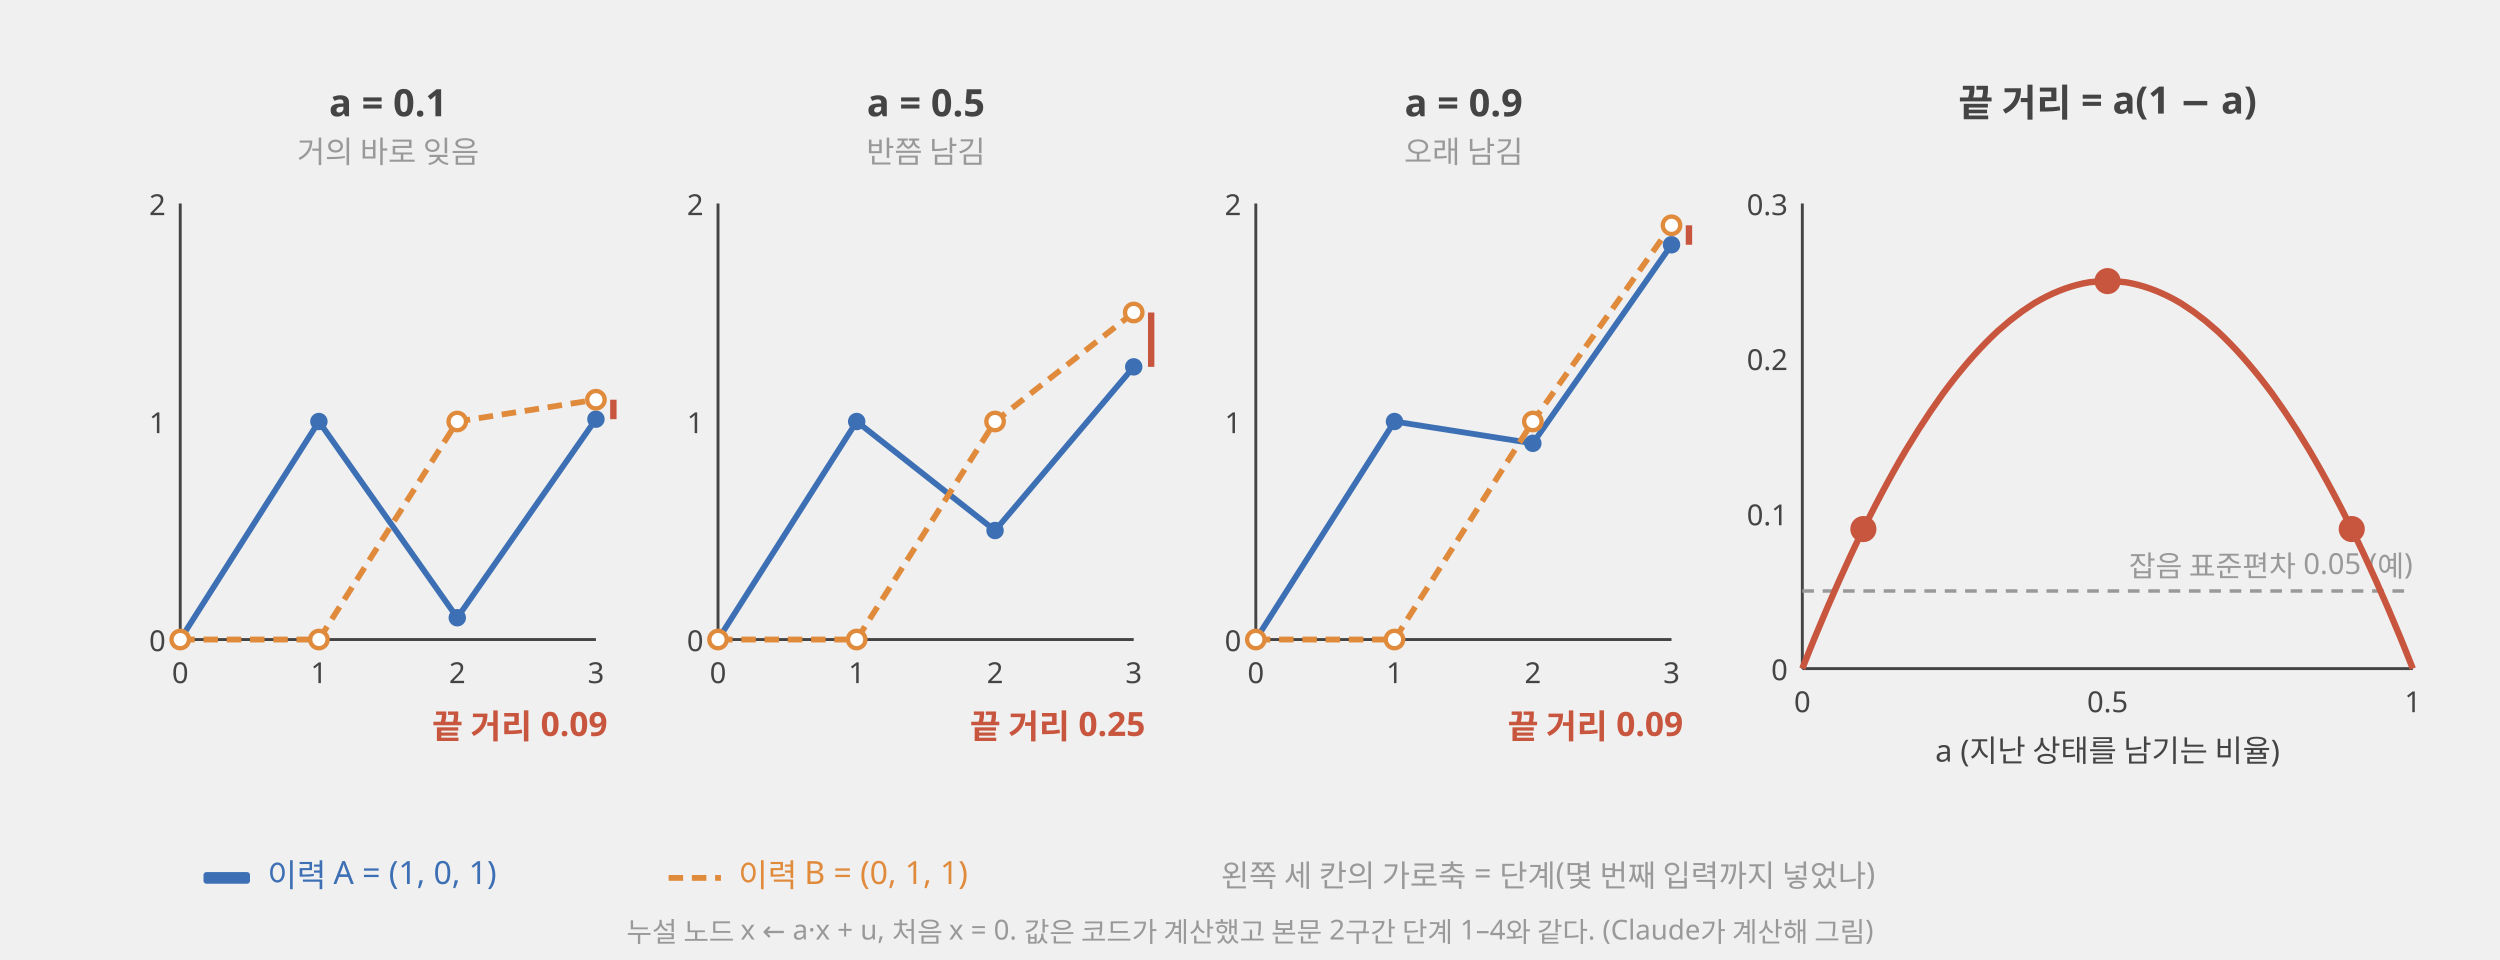
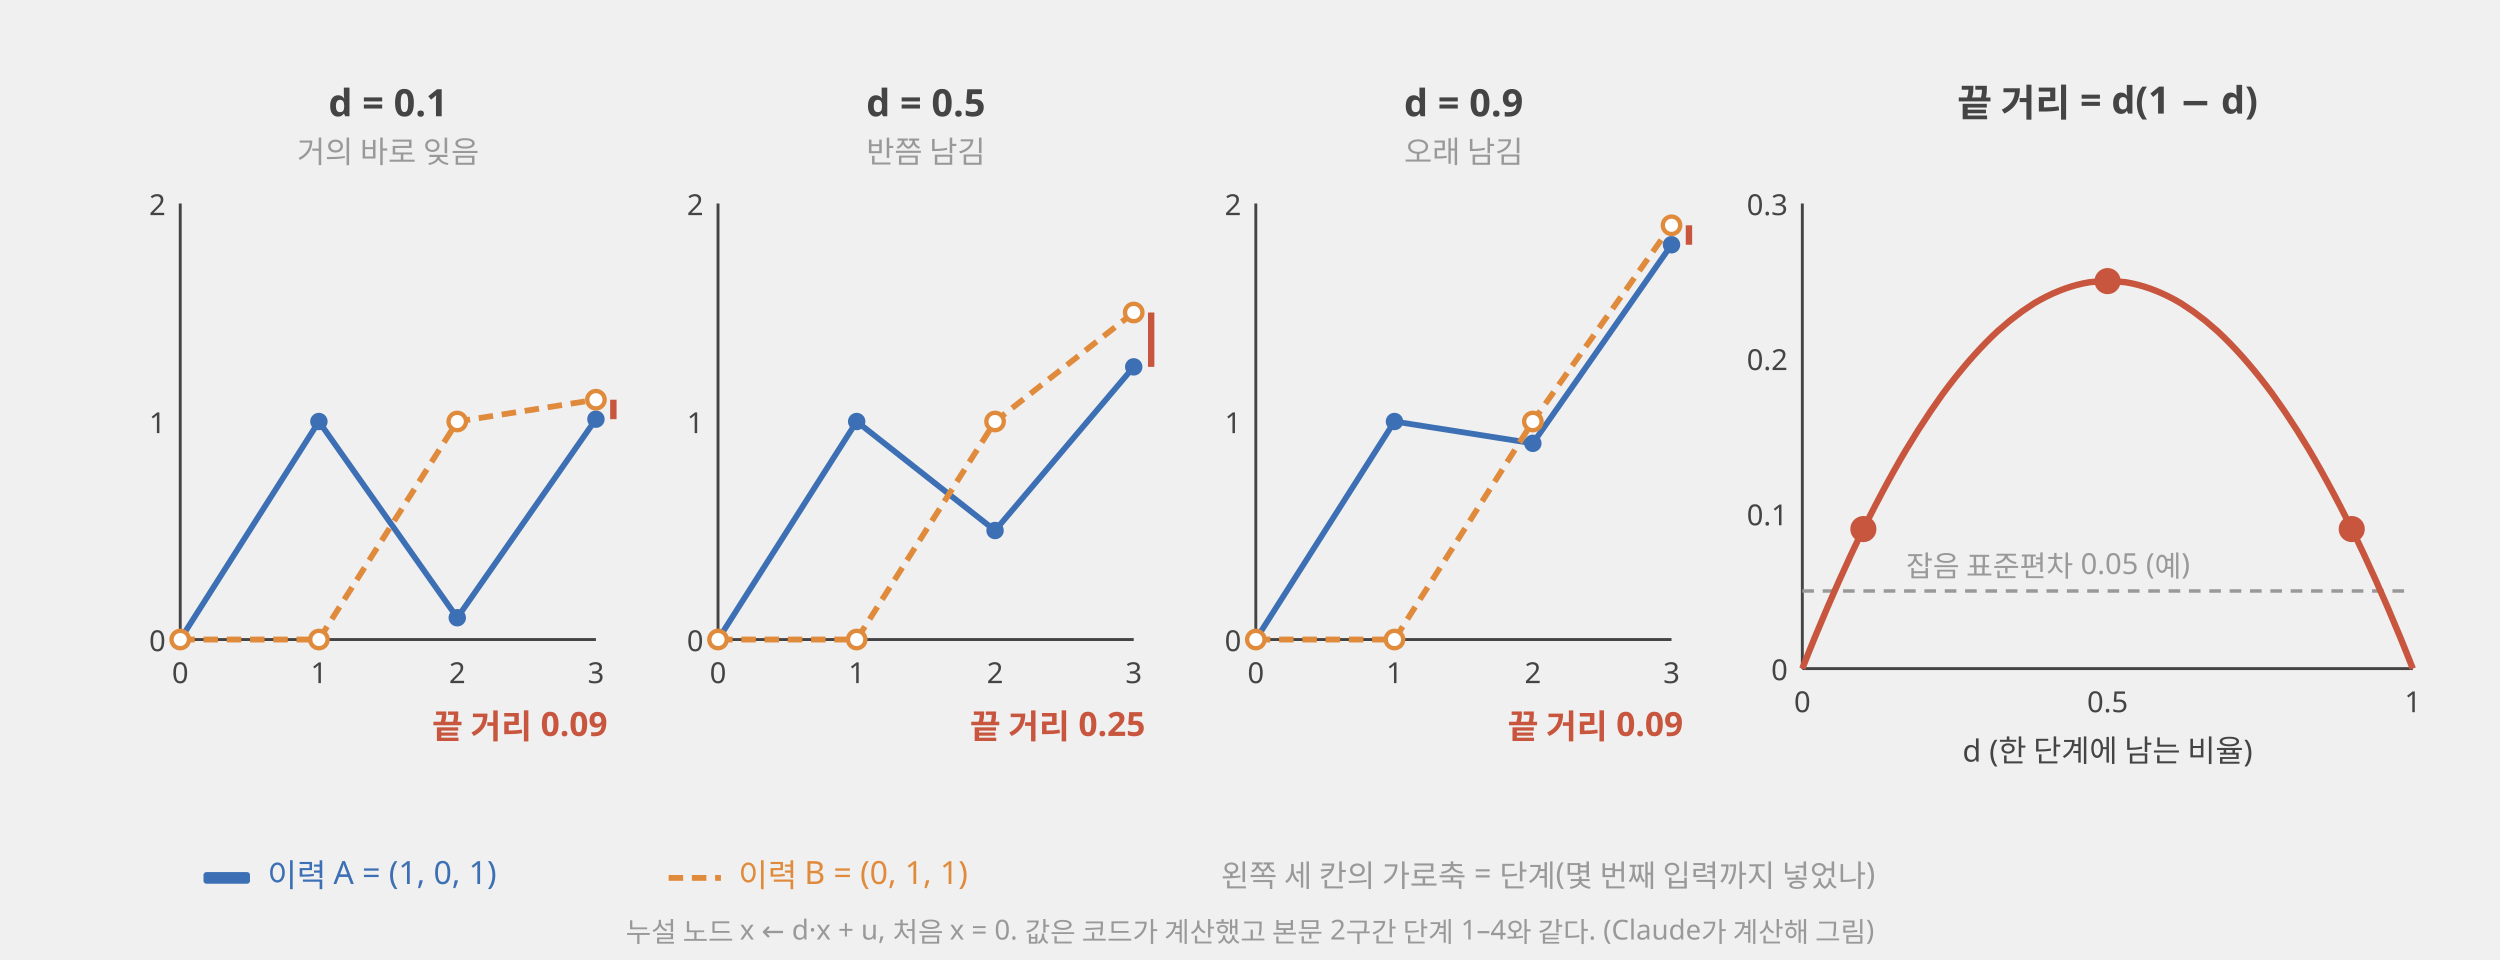
<svg xmlns="http://www.w3.org/2000/svg" viewBox="0 0 860 330" width="100%" font-family="Noto Sans KR, Malgun Gothic, sans-serif" font-size="13" fill="#444">
-   <text x="133.5" y="40.0" font-size="13" fill="#444" text-anchor="middle" font-weight="bold">a = 0.1</text>
+   <text x="133.5" y="40.0" font-size="13" fill="#444" text-anchor="middle" font-weight="bold">d = 0.1</text>
  <text x="133.5" y="56.0" font-size="10.5" fill="#999" text-anchor="middle" font-weight="normal">거의 바로 잊음</text>
  <line x1="62.0" y1="220.0" x2="205.0" y2="220.0" stroke="#444" stroke-width="1" />
  <line x1="62.0" y1="220.0" x2="62.0" y2="70.0" stroke="#444" stroke-width="1" />
  <text x="57.0" y="224.0" font-size="10" fill="#444" text-anchor="end" font-weight="normal">0</text>
  <text x="57.0" y="149.0" font-size="10" fill="#444" text-anchor="end" font-weight="normal">1</text>
  <text x="57.0" y="74.0" font-size="10" fill="#444" text-anchor="end" font-weight="normal">2</text>
  <text x="62.0" y="235.0" font-size="10" fill="#444" text-anchor="middle" font-weight="normal">0</text>
  <text x="109.7" y="235.0" font-size="10" fill="#444" text-anchor="middle" font-weight="normal">1</text>
  <text x="157.3" y="235.0" font-size="10" fill="#444" text-anchor="middle" font-weight="normal">2</text>
  <text x="205.0" y="235.0" font-size="10" fill="#444" text-anchor="middle" font-weight="normal">3</text>
  <polyline points="62.0,220.0 109.7,145.0 157.3,212.5 205.0,144.2" fill="none" stroke="#3d6fb4" stroke-width="2" stroke-linejoin="round" />
  <polyline points="62.0,220.0 109.7,220.0 157.3,145.0 205.0,137.5" fill="none" stroke="#e08a3c" stroke-width="2" stroke-dasharray="5 3" stroke-linejoin="round" />
  <circle cx="62.0" cy="220.0" r="3" fill="#3d6fb4" />
  <circle cx="62.0" cy="220.0" r="3" fill="#fff" stroke="#e08a3c" stroke-width="1.5" />
  <circle cx="109.7" cy="145.0" r="3" fill="#3d6fb4" />
  <circle cx="109.7" cy="220.0" r="3" fill="#fff" stroke="#e08a3c" stroke-width="1.5" />
  <circle cx="157.3" cy="212.5" r="3" fill="#3d6fb4" />
  <circle cx="157.3" cy="145.0" r="3" fill="#fff" stroke="#e08a3c" stroke-width="1.5" />
  <circle cx="205.0" cy="144.2" r="3" fill="#3d6fb4" />
  <circle cx="205.0" cy="137.5" r="3" fill="#fff" stroke="#e08a3c" stroke-width="1.5" />
  <line x1="211.0" y1="144.2" x2="211.0" y2="137.5" stroke="#c8553d" stroke-width="2.2" />
  <text x="209.0" y="254.0" font-size="11.5" fill="#c8553d" text-anchor="end" font-weight="bold">끝 거리 0.09</text>
-   <text x="318.5" y="40.0" font-size="13" fill="#444" text-anchor="middle" font-weight="bold">a = 0.5</text>
+   <text x="318.5" y="40.0" font-size="13" fill="#444" text-anchor="middle" font-weight="bold">d = 0.5</text>
  <text x="318.5" y="56.0" font-size="10.5" fill="#999" text-anchor="middle" font-weight="normal">반쯤 남김</text>
  <line x1="247.0" y1="220.0" x2="390.0" y2="220.0" stroke="#444" stroke-width="1" />
  <line x1="247.0" y1="220.0" x2="247.0" y2="70.0" stroke="#444" stroke-width="1" />
  <text x="242.0" y="224.0" font-size="10" fill="#444" text-anchor="end" font-weight="normal">0</text>
  <text x="242.0" y="149.0" font-size="10" fill="#444" text-anchor="end" font-weight="normal">1</text>
  <text x="242.0" y="74.0" font-size="10" fill="#444" text-anchor="end" font-weight="normal">2</text>
  <text x="247.0" y="235.0" font-size="10" fill="#444" text-anchor="middle" font-weight="normal">0</text>
  <text x="294.7" y="235.0" font-size="10" fill="#444" text-anchor="middle" font-weight="normal">1</text>
  <text x="342.3" y="235.0" font-size="10" fill="#444" text-anchor="middle" font-weight="normal">2</text>
  <text x="390.0" y="235.0" font-size="10" fill="#444" text-anchor="middle" font-weight="normal">3</text>
  <polyline points="247.0,220.0 294.7,145.0 342.3,182.5 390.0,126.2" fill="none" stroke="#3d6fb4" stroke-width="2" stroke-linejoin="round" />
  <polyline points="247.0,220.0 294.7,220.0 342.3,145.0 390.0,107.5" fill="none" stroke="#e08a3c" stroke-width="2" stroke-dasharray="5 3" stroke-linejoin="round" />
  <circle cx="247.0" cy="220.0" r="3" fill="#3d6fb4" />
  <circle cx="247.0" cy="220.0" r="3" fill="#fff" stroke="#e08a3c" stroke-width="1.5" />
  <circle cx="294.7" cy="145.0" r="3" fill="#3d6fb4" />
  <circle cx="294.7" cy="220.0" r="3" fill="#fff" stroke="#e08a3c" stroke-width="1.5" />
  <circle cx="342.3" cy="182.5" r="3" fill="#3d6fb4" />
  <circle cx="342.3" cy="145.0" r="3" fill="#fff" stroke="#e08a3c" stroke-width="1.5" />
  <circle cx="390.0" cy="126.2" r="3" fill="#3d6fb4" />
  <circle cx="390.0" cy="107.5" r="3" fill="#fff" stroke="#e08a3c" stroke-width="1.5" />
  <line x1="396.0" y1="126.2" x2="396.0" y2="107.5" stroke="#c8553d" stroke-width="2.2" />
  <text x="394.0" y="254.0" font-size="11.5" fill="#c8553d" text-anchor="end" font-weight="bold">끝 거리 0.25</text>
-   <text x="503.5" y="40.0" font-size="13" fill="#444" text-anchor="middle" font-weight="bold">a = 0.9</text>
+   <text x="503.5" y="40.0" font-size="13" fill="#444" text-anchor="middle" font-weight="bold">d = 0.9</text>
  <text x="503.5" y="56.0" font-size="10.5" fill="#999" text-anchor="middle" font-weight="normal">오래 남김</text>
  <line x1="432.0" y1="220.0" x2="575.0" y2="220.0" stroke="#444" stroke-width="1" />
  <line x1="432.0" y1="220.0" x2="432.0" y2="70.0" stroke="#444" stroke-width="1" />
  <text x="427.0" y="224.0" font-size="10" fill="#444" text-anchor="end" font-weight="normal">0</text>
  <text x="427.0" y="149.0" font-size="10" fill="#444" text-anchor="end" font-weight="normal">1</text>
  <text x="427.0" y="74.0" font-size="10" fill="#444" text-anchor="end" font-weight="normal">2</text>
  <text x="432.0" y="235.0" font-size="10" fill="#444" text-anchor="middle" font-weight="normal">0</text>
  <text x="479.7" y="235.0" font-size="10" fill="#444" text-anchor="middle" font-weight="normal">1</text>
  <text x="527.3" y="235.0" font-size="10" fill="#444" text-anchor="middle" font-weight="normal">2</text>
  <text x="575.0" y="235.0" font-size="10" fill="#444" text-anchor="middle" font-weight="normal">3</text>
  <polyline points="432.0,220.0 479.7,145.0 527.3,152.5 575.0,84.2" fill="none" stroke="#3d6fb4" stroke-width="2" stroke-linejoin="round" />
  <polyline points="432.0,220.0 479.7,220.0 527.3,145.0 575.0,77.5" fill="none" stroke="#e08a3c" stroke-width="2" stroke-dasharray="5 3" stroke-linejoin="round" />
  <circle cx="432.0" cy="220.0" r="3" fill="#3d6fb4" />
  <circle cx="432.0" cy="220.0" r="3" fill="#fff" stroke="#e08a3c" stroke-width="1.5" />
  <circle cx="479.7" cy="145.0" r="3" fill="#3d6fb4" />
  <circle cx="479.7" cy="220.0" r="3" fill="#fff" stroke="#e08a3c" stroke-width="1.5" />
  <circle cx="527.3" cy="152.5" r="3" fill="#3d6fb4" />
  <circle cx="527.3" cy="145.0" r="3" fill="#fff" stroke="#e08a3c" stroke-width="1.5" />
  <circle cx="575.0" cy="84.2" r="3" fill="#3d6fb4" />
  <circle cx="575.0" cy="77.5" r="3" fill="#fff" stroke="#e08a3c" stroke-width="1.5" />
  <line x1="581.0" y1="84.2" x2="581.0" y2="77.5" stroke="#c8553d" stroke-width="2.2" />
  <text x="579.0" y="254.0" font-size="11.5" fill="#c8553d" text-anchor="end" font-weight="bold">끝 거리 0.09</text>
  <text x="420.0" y="305.0" font-size="10.5" fill="#999" text-anchor="start" font-weight="normal">왼쪽 세 칸의 가로축 = 단계(몇 번째 입력까지 넣었나)</text>
-   <text x="725.0" y="40.0" font-size="13" fill="#444" text-anchor="middle" font-weight="bold">끝 거리 = a(1 − a)</text>
+   <text x="725.0" y="40.0" font-size="13" fill="#444" text-anchor="middle" font-weight="bold">끝 거리 = d(1 − d)</text>
  <line x1="620.0" y1="230.0" x2="830.0" y2="230.0" stroke="#444" stroke-width="1" />
  <line x1="620.0" y1="230.0" x2="620.0" y2="70.0" stroke="#444" stroke-width="1" />
  <text x="615.0" y="234.0" font-size="10" fill="#444" text-anchor="end" font-weight="normal">0</text>
  <text x="615.0" y="180.7" font-size="10" fill="#444" text-anchor="end" font-weight="normal">0.1</text>
  <text x="615.0" y="127.3" font-size="10" fill="#444" text-anchor="end" font-weight="normal">0.2</text>
  <text x="615.0" y="74.0" font-size="10" fill="#444" text-anchor="end" font-weight="normal">0.3</text>
  <text x="620.0" y="245.0" font-size="10" fill="#444" text-anchor="middle" font-weight="normal">0</text>
  <text x="725.0" y="245.0" font-size="10" fill="#444" text-anchor="middle" font-weight="normal">0.5</text>
  <text x="830.0" y="245.0" font-size="10" fill="#444" text-anchor="middle" font-weight="normal">1</text>
-   <text x="725.0" y="262.0" font-size="10.5" fill="#444" text-anchor="middle" font-weight="normal">a (지난 상태를 남기는 비율)</text>
+   <text x="725.0" y="262.0" font-size="10.5" fill="#444" text-anchor="middle" font-weight="normal">d (한 단계에 남는 비율)</text>
  <line x1="620.0" y1="203.3" x2="830.0" y2="203.3" stroke="#999" stroke-width="1.2" stroke-dasharray="4 3" />
-   <text x="830.0" y="198.3" font-size="10" fill="#999" text-anchor="end" font-weight="normal">잡음 표준편차 0.05 (예)</text>
+   <text x="655.7" y="198.3" font-size="10" fill="#999" text-anchor="start" font-weight="normal">잡음 표준편차 0.05 (예)</text>
  <polyline points="620.0,230.0 622.1,224.7 624.2,219.5 626.3,214.5 628.4,209.5 630.5,204.7 632.6,199.9 634.7,195.3 636.8,190.7 638.9,186.3 641.0,182.0 643.1,177.8 645.2,173.7 647.3,169.7 649.4,165.8 651.5,162.0 653.6,158.3 655.7,154.7 657.8,151.3 659.9,147.9 662.0,144.7 664.1,141.5 666.2,138.5 668.3,135.5 670.4,132.7 672.5,130.0 674.6,127.4 676.7,124.9 678.8,122.5 680.9,120.2 683.0,118.0 685.1,115.9 687.2,113.9 689.3,112.1 691.4,110.3 693.5,108.7 695.6,107.1 697.7,105.7 699.8,104.3 701.9,103.1 704.0,102.0 706.1,101.0 708.2,100.1 710.3,99.3 712.4,98.6 714.5,98.0 716.6,97.5 718.7,97.1 720.8,96.9 722.9,96.7 725.0,96.7 727.1,96.7 729.2,96.9 731.3,97.1 733.4,97.5 735.5,98.0 737.6,98.6 739.7,99.3 741.8,100.1 743.9,101.0 746.0,102.0 748.1,103.1 750.2,104.3 752.3,105.7 754.4,107.1 756.5,108.7 758.6,110.3 760.7,112.1 762.8,113.9 764.9,115.9 767.0,118.0 769.1,120.2 771.2,122.5 773.3,124.9 775.4,127.4 777.5,130.0 779.6,132.7 781.7,135.5 783.8,138.5 785.9,141.5 788.0,144.7 790.1,147.9 792.2,151.3 794.3,154.7 796.4,158.3 798.5,162.0 800.6,165.8 802.7,169.7 804.8,173.7 806.9,177.8 809.0,182.0 811.1,186.3 813.2,190.7 815.3,195.3 817.4,199.9 819.5,204.7 821.6,209.5 823.7,214.5 825.8,219.5 827.9,224.7 830.0,230.0" fill="none" stroke="#c8553d" stroke-width="2.2" stroke-linejoin="round" />
  <circle cx="641.0" cy="182.0" r="4.5" fill="#c8553d" />
  <circle cx="725.0" cy="96.7" r="4.5" fill="#c8553d" />
  <circle cx="809.0" cy="182.0" r="4.5" fill="#c8553d" />
  <rect x="70.0" y="300.0" width="16.0" height="4.0" rx="1" fill="#3d6fb4" stroke="none" stroke-width="1.2" />
  <text x="92.0" y="305.0" font-size="11" fill="#3d6fb4" text-anchor="start" font-weight="normal">이력 A = (1, 0, 1)</text>
  <line x1="230" y1="302" x2="248" y2="302" stroke="#e08a3c" stroke-width="2" stroke-dasharray="5 3" />
  <text x="254.0" y="305.0" font-size="11" fill="#e08a3c" text-anchor="start" font-weight="normal">이력 B = (0, 1, 1)</text>
-   <text x="430.0" y="324.0" font-size="9.5" fill="#999" text-anchor="middle" font-weight="normal">누설 노드 x ← a·x + u, 처음 x = 0. 값은 코드가 계산했고 본문 2구간 단계 1–4와 같다. (Claude가 계산해 그림)</text>
+   <text x="430.0" y="324.0" font-size="9.5" fill="#999" text-anchor="middle" font-weight="normal">누설 노드 x ← d·x + u, 처음 x = 0. 값은 코드가 계산했고 본문 2구간 단계 1–4와 같다. (Claude가 계산해 그림)</text>
</svg>
